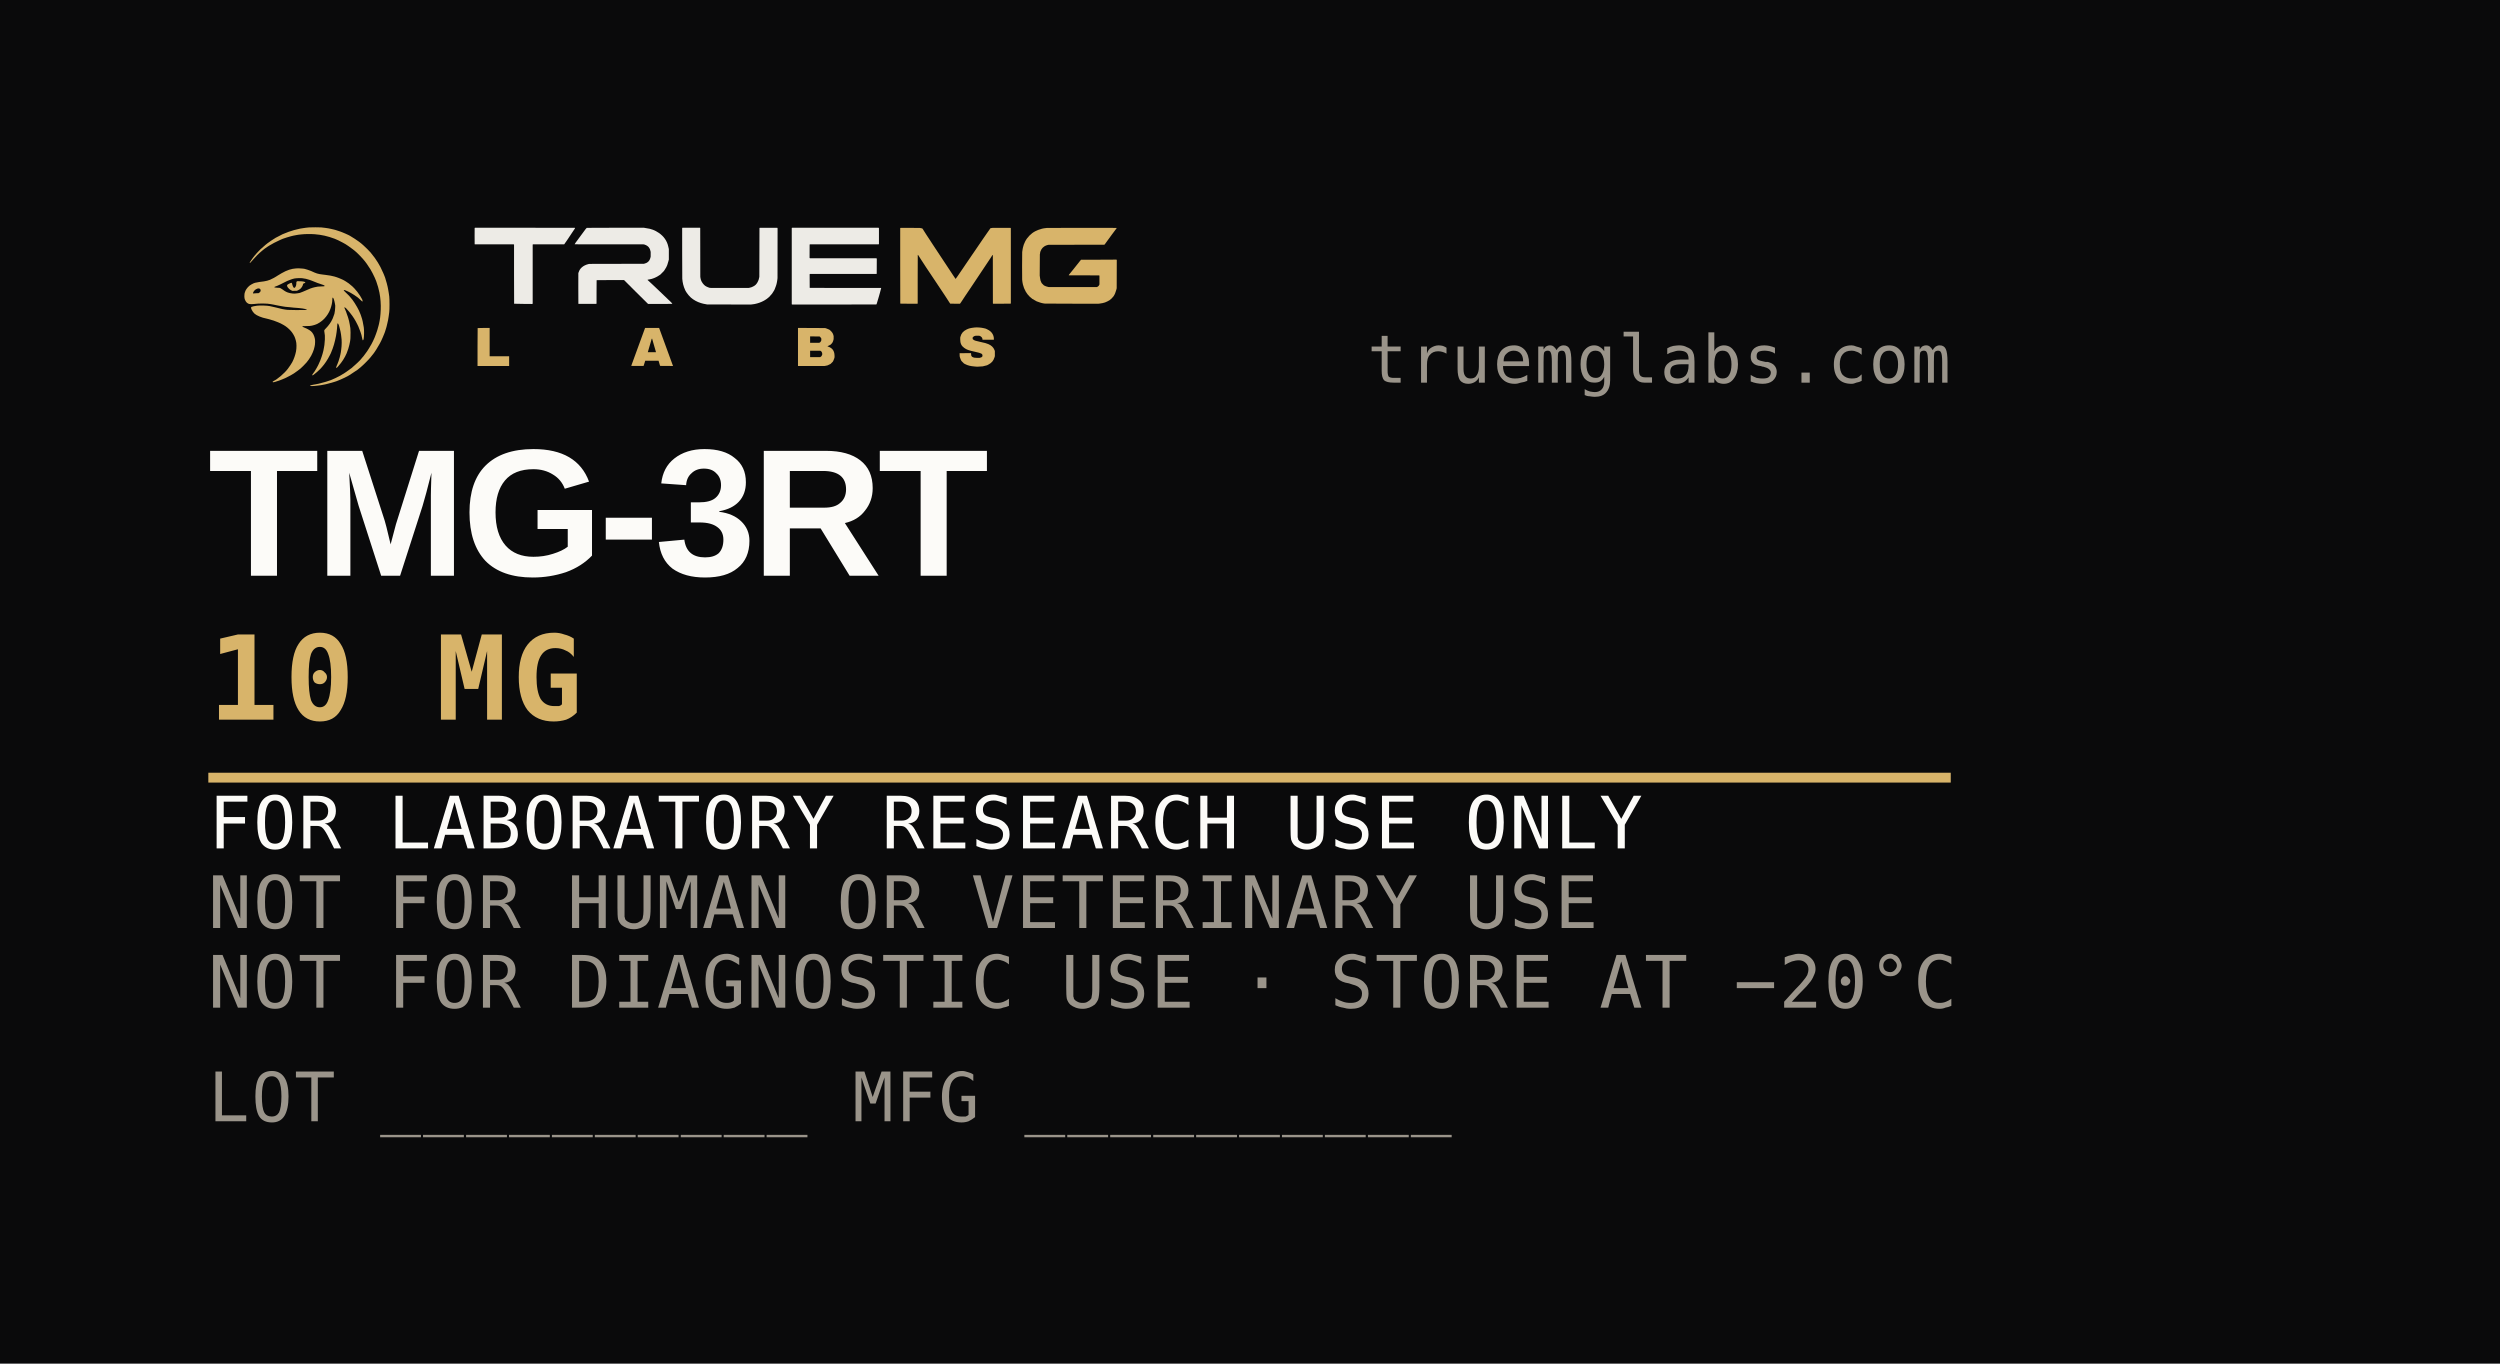
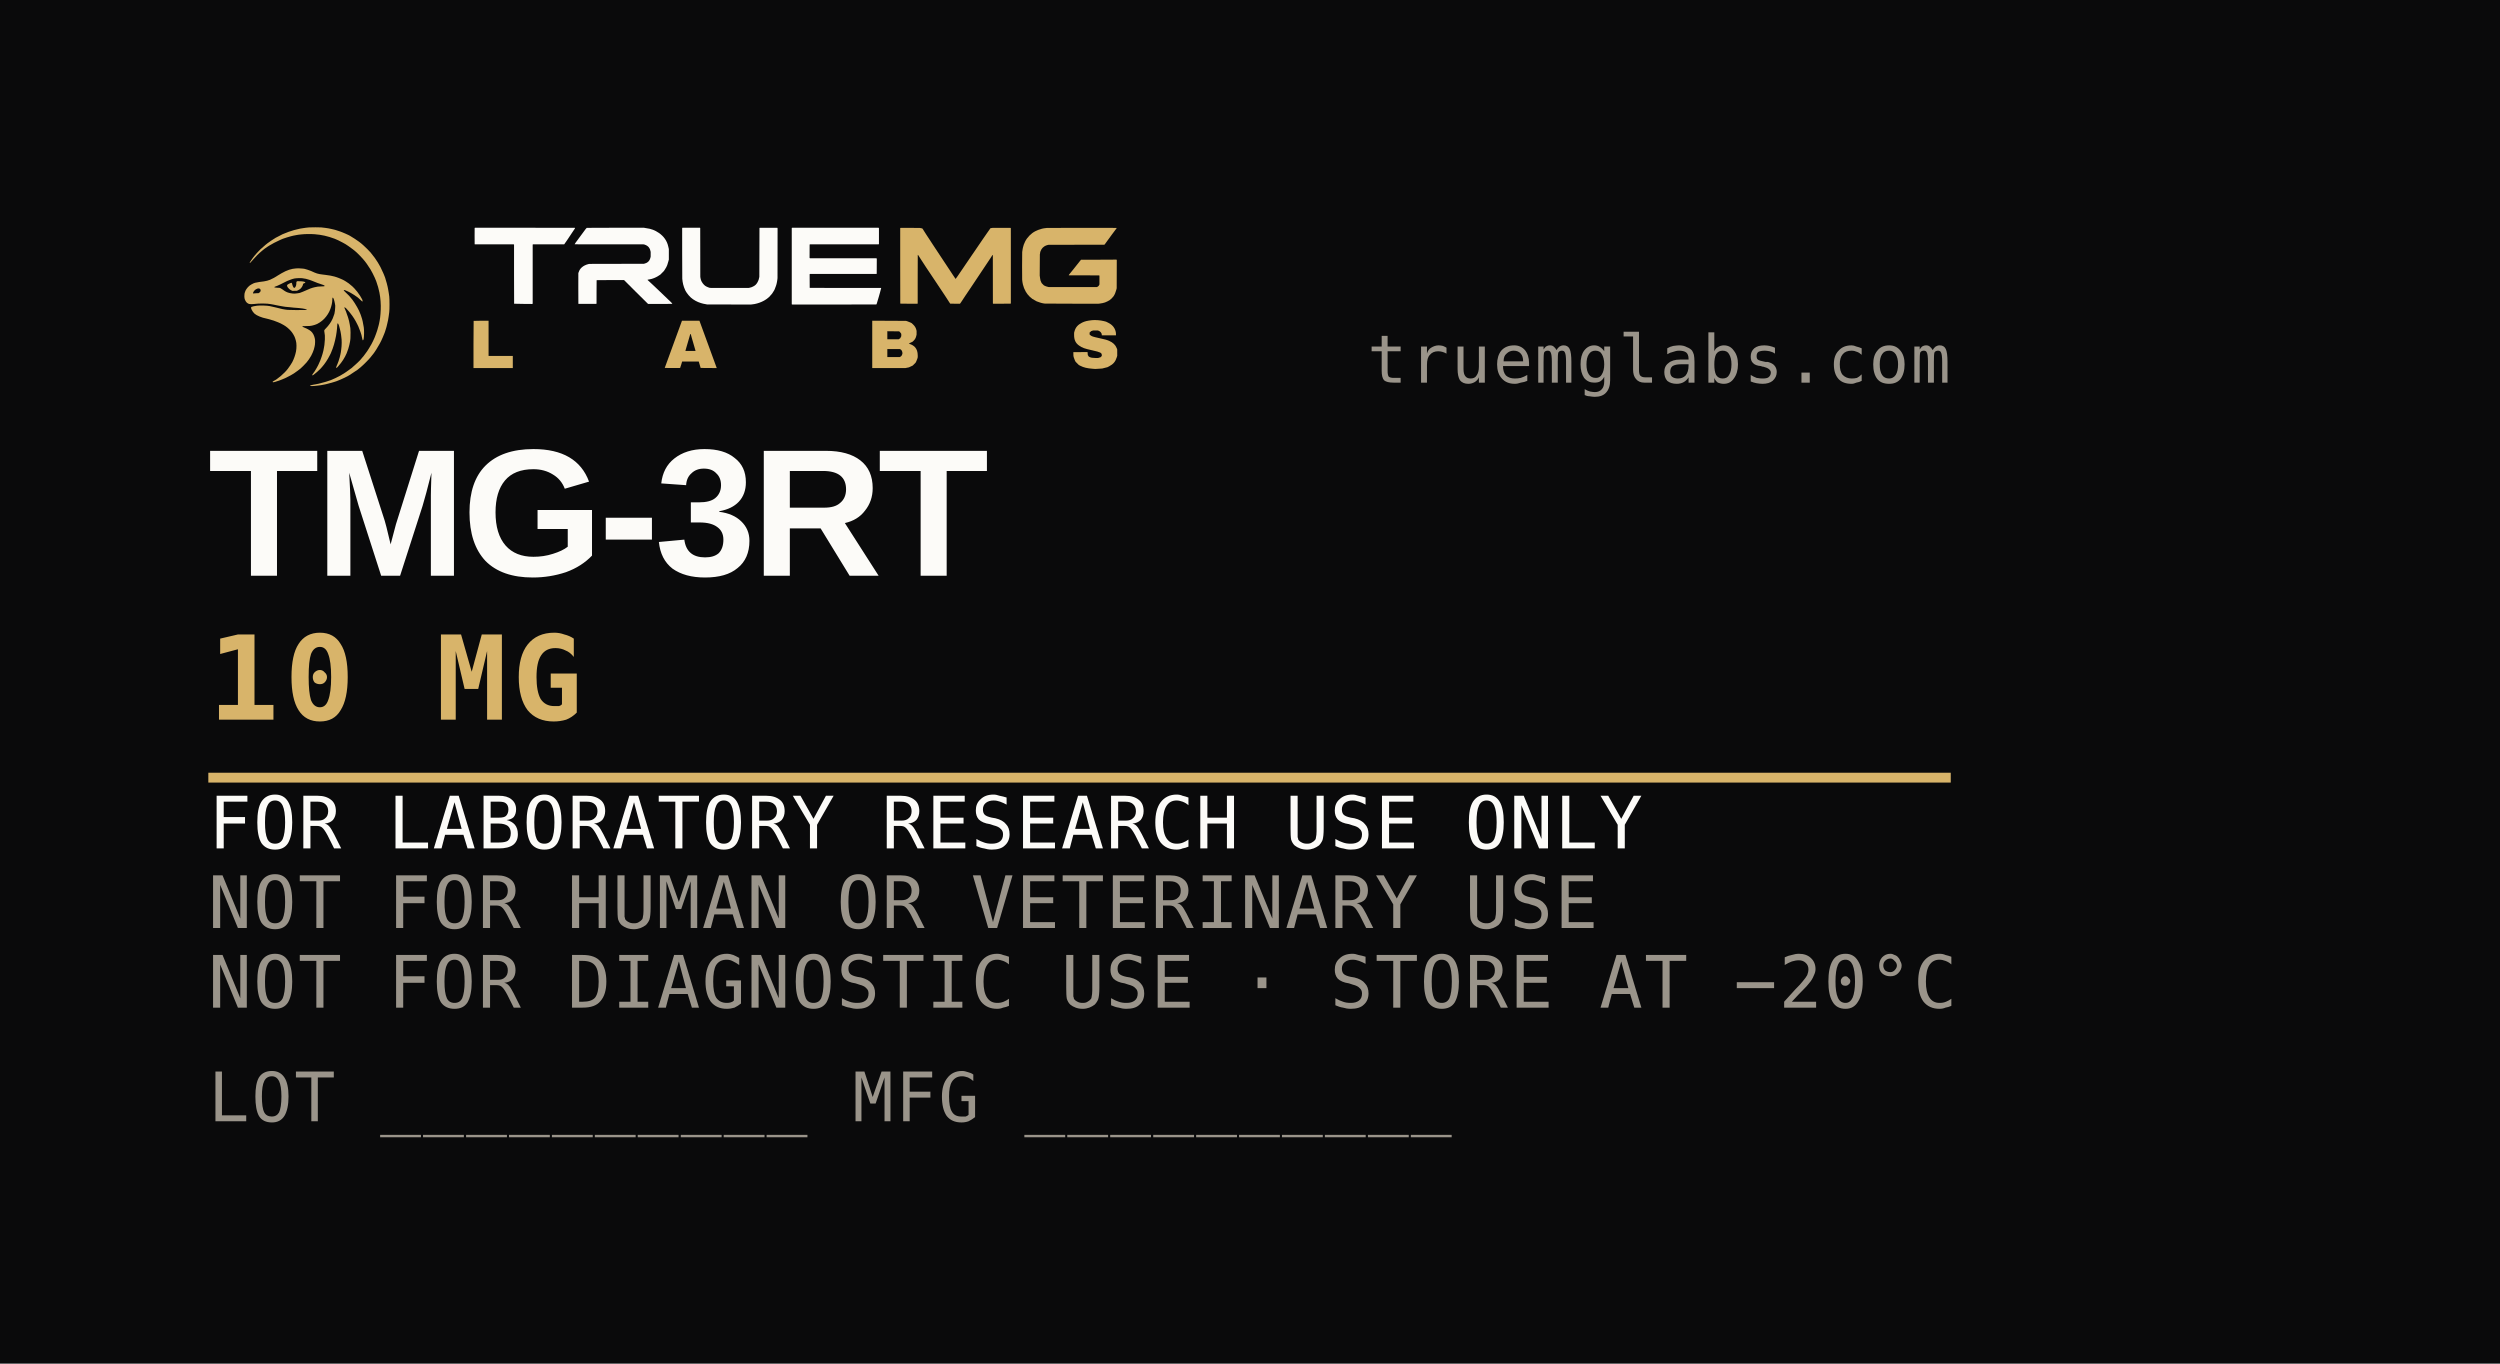
<svg xmlns="http://www.w3.org/2000/svg" width="66.0mm" height="36.0mm" viewBox="0 0 66.0 36.0">
  <rect x="0" y="0" width="66.0" height="36.0" fill="#0A0A0B" />
  <g transform="translate(5.500,5.300) scale(0.0035)">
    <g transform="translate(0,1600) scale(0.025,-0.025)" fill="#D8B46A" stroke="none">
      <path d="M30400 55957 c-297 -16 -720 -59 -940 -94 -220 -35 -598 -91 -840 -124 -768 -105 -982 -149 -2060 -419 -187 -47 -520 -130 -740 -184 -821 -204 -2477 -801 -3440 -1242 -528 -241 -1624 -809 -2100 -1086 -590 -345 -2063 -1335 -2434 -1636 -184 -150 -429 -344 -546 -432 -225 -171 -418 -340 -1592 -1400 -171 -154 -354 -346 -408 -427 -53 -81 -151 -178 -217 -217 -65 -39 -332 -323 -591 -631 -260 -307 -536 -632 -615 -722 -79 -90 -204 -252 -278 -361 -74 -110 -192 -263 -262 -340 -114 -126 -263 -343 -696 -1013 -216 -334 -206 -561 14 -319 54 61 220 236 368 390 148 154 351 382 453 506 583 717 1913 2044 2524 2520 187 146 376 305 420 354 124 139 986 773 1403 1033 152 95 430 269 617 387 719 454 2073 1166 2860 1505 308 133 603 269 657 303 136 88 871 359 1323 488 209 60 422 131 472 159 51 28 280 93 509 144 229 52 529 139 668 194 138 54 485 138 771 186 286 48 664 121 840 162 176 41 500 94 720 119 220 24 553 61 740 82 1195 135 2877 157 4140 55 2107 -171 3829 -563 6000 -1368 547 -203 1543 -682 2440 -1172 805 -441 925 -512 1273 -757 172 -121 406 -279 520 -351 314 -199 918 -640 1261 -920 168 -138 414 -333 546 -433 671 -512 2476 -2380 3072 -3178 171 -230 399 -535 507 -678 203 -270 597 -862 1144 -1720 301 -472 1075 -1973 1331 -2582 244 -582 288 -689 440 -1078 157 -402 526 -1548 526 -1634 0 -25 63 -271 139 -546 425 -1525 659 -3281 692 -5200 24 -1413 -143 -3550 -352 -4500 -43 -198 -116 -563 -160 -812 -45 -249 -115 -537 -156 -640 -40 -103 -95 -296 -122 -428 -70 -351 -400 -1420 -556 -1800 -45 -110 -126 -335 -179 -500 -303 -935 -1266 -2951 -1690 -3540 -48 -66 -136 -217 -195 -335 -59 -118 -223 -384 -363 -590 -141 -206 -291 -442 -333 -525 -80 -157 -865 -1223 -1119 -1521 -80 -93 -265 -302 -411 -463 -146 -160 -293 -345 -327 -409 -114 -218 -2195 -2185 -2830 -2676 -482 -373 -1297 -962 -1638 -1185 -187 -123 -392 -257 -455 -299 -933 -620 -1772 -1089 -2765 -1547 -1211 -558 -1273 -583 -2220 -892 -165 -54 -462 -153 -659 -220 -404 -137 -1597 -460 -1841 -499 -88 -14 -268 -60 -400 -101 -132 -42 -497 -113 -811 -159 -315 -46 -711 -117 -880 -159 -170 -41 -410 -95 -534 -119 -231 -46 -397 -133 -347 -183 95 -94 798 -124 1312 -56 165 22 480 57 700 78 872 82 1752 214 2260 340 209 52 470 107 580 122 229 33 1212 293 1670 443 170 56 494 152 720 213 225 62 554 167 730 234 812 310 1131 440 1222 499 54 35 216 108 361 162 314 117 1446 662 1757 846 121 71 355 207 520 301 366 210 1934 1241 2396 1576 184 134 481 371 660 526 178 155 414 350 524 433 303 227 1686 1577 2220 2165 530 584 702 788 1026 1220 124 165 288 365 363 445 76 80 195 237 265 348 69 111 214 324 322 474 107 150 267 390 356 533 591 958 912 1505 1022 1741 70 149 190 374 268 501 77 128 192 355 255 505 63 150 272 615 464 1033 191 418 388 895 437 1060 48 165 128 376 176 469 47 93 114 299 147 457 34 159 105 389 159 511 54 123 134 394 178 603 44 209 133 578 197 820 205 766 368 1607 466 2396 53 420 127 980 164 1244 103 719 104 3773 2 4678 -40 351 -80 651 -89 666 -10 15 -53 304 -97 642 -44 338 -123 794 -176 1014 -53 220 -110 499 -126 620 -35 263 -450 1784 -595 2180 -56 154 -103 326 -103 383 -1 57 -46 192 -102 300 -55 108 -130 296 -165 417 -36 121 -106 301 -157 400 -51 99 -137 297 -190 440 -127 339 -665 1495 -792 1700 -54 88 -134 241 -177 340 -180 415 -1143 1960 -1598 2567 -399 531 -784 1023 -1271 1625 -285 353 -1603 1669 -2131 2128 -215 187 -483 422 -594 522 -112 101 -303 252 -424 337 -121 85 -274 203 -340 262 -268 241 -2259 1538 -2760 1799 -154 81 -352 185 -440 232 -251 134 -937 448 -980 448 -21 0 -151 53 -289 119 -523 248 -1616 649 -2243 823 -194 54 -383 113 -420 133 -38 19 -212 65 -388 103 -176 37 -574 130 -885 205 -311 75 -689 154 -840 175 -151 22 -572 84 -935 139 -363 54 -912 118 -1220 141 -624 46 -2827 46 -3660 -1z" />
      <path d="M26520 43595 c-1503 -101 -2804 -534 -4460 -1485 -714 -409 -983 -571 -1100 -661 -55 -43 -163 -110 -240 -149 -77 -40 -201 -119 -276 -176 -252 -192 -912 -540 -1832 -966 -362 -168 -1371 -434 -1832 -483 -220 -24 -849 -105 -1397 -181 -1084 -151 -1615 -302 -2108 -598 -124 -75 -244 -136 -267 -136 -23 0 -123 -62 -222 -138 -99 -75 -243 -170 -319 -210 -194 -101 -835 -791 -958 -1032 -57 -110 -148 -261 -204 -335 -55 -74 -113 -191 -127 -260 -15 -69 -77 -242 -139 -385 -93 -215 -119 -350 -150 -780 -62 -878 26 -1314 388 -1935 234 -401 636 -717 1052 -828 273 -73 1001 -73 1501 0 1439 208 4011 182 5050 -52 99 -22 459 -87 800 -145 341 -57 728 -138 860 -179 132 -41 510 -114 840 -162 330 -47 780 -129 1000 -181 220 -51 607 -113 860 -136 253 -24 865 -80 1360 -124 495 -45 981 -98 1080 -118 99 -20 306 -37 460 -38 354 -3 1780 -140 2269 -220 561 -91 1231 -246 1282 -297 107 -107 -50 -145 -708 -168 -1005 -37 -4364 -9 -5019 41 -919 71 -2277 343 -3524 706 -295 86 -642 164 -1920 435 -801 170 -2892 235 -3833 119 -689 -85 -1433 -246 -1627 -352 -142 -77 -161 -105 -172 -254 -7 -100 14 -219 54 -296 36 -70 115 -247 175 -392 132 -321 525 -849 832 -1119 668 -585 2172 -1205 3551 -1464 184 -34 412 -90 507 -124 95 -34 263 -78 373 -99 481 -89 2334 -717 2607 -883 70 -43 250 -120 400 -172 244 -83 464 -195 1313 -665 764 -423 1614 -1125 2248 -1858 531 -613 1106 -1620 1268 -2220 39 -143 124 -429 189 -636 240 -761 257 -2233 37 -3317 -217 -1075 -632 -2255 -1116 -3173 -229 -434 -819 -1321 -1340 -2014 -1001 -1331 -3082 -3113 -4317 -3698 -201 -95 -291 -207 -251 -311 40 -104 505 -42 935 126 201 79 390 143 420 143 30 0 161 38 291 85 130 47 425 153 656 235 1057 378 1752 700 3120 1446 773 421 1073 619 2200 1450 708 522 898 688 1617 1407 888 889 1167 1215 1709 1992 459 658 952 1543 1074 1925 28 88 87 232 131 320 162 320 426 1184 487 1588 34 226 81 482 105 568 24 86 47 446 51 800 5 574 -6 700 -108 1164 -196 892 -591 1610 -1163 2111 -348 305 -1330 854 -1763 986 -288 88 -828 392 -822 463 7 83 242 104 886 80 867 -32 1816 58 2336 222 198 62 469 141 603 175 749 190 2014 1010 2759 1788 834 871 1481 1889 1872 2948 371 1003 586 2015 587 2767 0 510 43 700 159 700 169 0 460 -829 623 -1780 l107 -620 -22 -660 c-20 -592 -86 -1119 -231 -1831 -41 -202 -387 -1161 -474 -1316 -22 -40 -93 -192 -157 -337 -367 -838 -1079 -1848 -1882 -2673 -599 -615 -608 -633 -509 -1135 146 -744 192 -1447 147 -2272 -48 -871 -109 -1582 -139 -1632 -12 -18 -67 -361 -124 -762 -56 -401 -146 -867 -198 -1036 -53 -168 -107 -378 -122 -466 -14 -88 -78 -322 -141 -520 -64 -198 -160 -504 -214 -680 -152 -499 -411 -1216 -459 -1274 -24 -29 -90 -177 -147 -329 -57 -152 -145 -349 -195 -437 -51 -88 -122 -250 -158 -360 -36 -110 -119 -281 -185 -380 -66 -99 -120 -197 -120 -218 0 -20 -72 -160 -160 -310 -88 -149 -235 -402 -327 -562 -315 -549 -487 -810 -761 -1157 -516 -654 -501 -911 32 -556 404 269 1699 1403 2036 1782 132 149 367 412 523 584 778 860 1696 2237 2305 3457 131 264 289 579 351 700 62 121 141 322 177 448 36 125 128 358 204 519 77 160 140 315 140 345 0 29 52 183 115 341 392 980 975 3467 1107 4727 32 308 86 767 118 1020 33 253 61 649 62 880 5 962 253 961 558 -3 94 -296 211 -735 261 -977 49 -242 135 -611 191 -820 55 -209 121 -587 145 -840 25 -253 62 -559 82 -680 172 -1013 156 -2619 -38 -3940 -42 -286 -88 -619 -102 -740 -14 -121 -76 -427 -137 -680 -61 -253 -150 -622 -197 -820 -127 -538 -590 -1900 -721 -2122 -39 -66 -146 -312 -238 -546 -153 -393 -176 -552 -79 -552 54 0 393 237 393 275 0 17 149 195 331 395 955 1050 1835 2420 2383 3710 337 792 716 1965 832 2574 36 190 109 535 161 766 162 707 225 1653 199 3000 -22 1204 -30 1285 -245 2420 -174 915 -259 1298 -325 1453 -34 81 -78 246 -98 366 -20 121 -90 346 -154 500 -65 155 -172 452 -238 661 -219 697 -371 1096 -590 1549 -225 468 -255 587 -158 625 60 23 542 -311 542 -375 0 -18 167 -210 371 -426 204 -216 424 -465 490 -553 65 -88 227 -295 361 -460 806 -1000 1475 -2061 2055 -3260 159 -330 307 -633 329 -674 87 -161 473 -1149 536 -1371 37 -129 117 -352 179 -495 130 -300 330 -1063 443 -1694 78 -431 162 -666 238 -666 74 0 192 250 233 495 136 809 151 2549 29 3405 -164 1155 -478 2567 -677 3046 -53 129 -120 333 -147 454 -28 121 -91 301 -140 400 -49 99 -112 252 -139 340 -263 842 -1447 2937 -2313 4092 -647 863 -1321 1593 -2113 2292 -380 335 -559 564 -507 649 35 57 368 -4 513 -94 72 -44 234 -116 359 -159 125 -43 285 -113 354 -156 69 -43 225 -117 346 -164 193 -76 779 -416 1600 -929 143 -89 368 -246 500 -349 132 -103 324 -236 427 -295 103 -59 226 -156 273 -217 47 -60 209 -209 361 -330 151 -121 341 -298 423 -393 147 -172 412 -367 500 -367 65 0 11 374 -86 593 -41 95 -200 374 -352 620 -152 246 -308 510 -346 587 -75 150 -584 868 -818 1153 -619 756 -1136 1324 -1463 1607 -910 786 -1306 1090 -1806 1385 -172 102 -385 235 -473 295 -208 143 -717 397 -1153 577 -191 79 -504 209 -697 289 -192 80 -485 187 -650 238 -165 50 -453 139 -640 196 -545 168 -1843 407 -2580 476 -374 34 -869 97 -1100 139 -231 41 -582 94 -780 116 -361 41 -1191 293 -1520 460 -595 303 -1597 706 -2220 892 -828 248 -1011 292 -1227 295 -114 1 -339 19 -500 39 -451 57 -1085 72 -1593 38z m1750 -2955 c603 -47 1755 -303 2219 -493 182 -75 385 -148 451 -164 66 -15 237 -80 380 -143 809 -358 2387 -945 3079 -1146 331 -96 539 -198 665 -324 l62 -61 -65 -65 c-53 -53 -213 -68 -952 -89 -973 -28 -1196 -54 -1970 -230 -915 -207 -1807 -533 -2759 -1007 -349 -173 -1455 -617 -1800 -722 -198 -60 -1095 -189 -1477 -212 -768 -46 -2093 236 -2671 568 -510 292 -675 400 -952 621 -165 132 -444 309 -620 393 l-320 152 -722 36 c-406 19 -761 55 -810 82 -106 56 -115 157 -18 191 39 13 178 68 310 123 132 55 384 151 560 213 176 62 653 285 1060 495 407 211 947 483 1200 605 253 122 559 273 680 335 121 62 328 144 460 181 132 37 313 110 402 161 90 52 307 131 483 176 176 45 382 108 458 139 375 156 1784 254 2667 185z m-12741 -3188 c84 -49 157 -141 206 -259 153 -369 -11 -726 -452 -985 l-183 -108 -600 0 c-407 0 -628 -16 -687 -50 -118 -67 -232 -63 -294 11 -172 208 461 1091 900 1255 118 44 284 119 368 165 187 103 540 89 742 -29z" />
      <path d="M26687 39620 l-119 -100 -18 -470 c-17 -409 -36 -512 -147 -790 -197 -494 -466 -674 -672 -450 -159 174 -361 642 -408 950 -51 326 -114 458 -237 490 -131 34 -1056 -420 -1251 -615 -316 -316 318 -1235 1125 -1629 l379 -186 681 3 680 2 425 205 c315 151 495 269 691 452 333 312 649 831 725 1190 68 324 93 351 426 450 314 94 364 159 230 301 -178 190 -840 297 -1832 297 l-559 0 -119 -100z" />
    </g>
  </g>
  <g transform="translate(12.500,6.000) scale(0.003017)">
    <g transform="translate(0,681) scale(0.025,-0.025)" stroke="none">
-       <g fill="#EDEBE6">
+       <g fill="#FCFBF8">
        <path d="M465 27020 l-58 -59 -15 -2770 c-8 -1524 0 -2802 18 -2841 l33 -70 6816 0 6815 0 61 -61 61 -61 -3 -10322 c-2 -5867 12 -10336 32 -10355 19 -18 1457 -45 3195 -61 l3160 -28 70 77 70 78 0 10325 0 10325 77 42 78 41 5439 0 5440 0 86 110 c125 160 843 1198 1065 1538 295 455 724 1099 1709 2569 l910 1356 -12 104 -12 103 -17488 9 -17488 9 -59 -58z" />
        <path d="M39653 27037 c-49 -18 -221 -200 -384 -405 -458 -576 -1855 -2468 -2161 -2925 -179 -268 -743 -1037 -1416 -1929 -166 -221 -278 -407 -266 -440 l22 -57 12086 -12 12086 -12 278 -88 c640 -203 1152 -536 1485 -965 307 -395 445 -712 569 -1304 l66 -320 0 -800 0 -800 -66 -300 c-181 -812 -569 -1408 -1152 -1768 -273 -168 -352 -202 -789 -341 l-351 -111 -9580 -21 -9580 -22 -300 -72 c-898 -215 -1753 -647 -2317 -1169 -555 -514 -833 -960 -1109 -1776 l-74 -220 -9 -5315 c-6 -2923 5 -5341 24 -5374 l33 -60 3113 -1 3113 0 48 65 47 66 6 4063 c3 2235 15 4080 27 4100 13 21 2011 36 4813 36 l4790 0 4138 -4134 c2275 -2274 4176 -4155 4224 -4180 l88 -46 3836 0 c2110 0 4003 12 4207 26 l369 26 19 50 c22 57 -449 537 -1427 1453 -693 648 -3219 3069 -3680 3525 -144 143 -513 492 -821 776 -307 284 -765 716 -1018 960 -460 444 -678 647 -1334 1239 l-350 316 13 64 12 65 180 30 c98 16 287 47 419 68 1108 179 2211 624 3280 1324 l560 366 620 626 620 626 263 400 c457 695 732 1203 890 1648 218 612 370 1114 408 1352 14 88 56 250 92 360 l67 200 0 1860 0 1860 -67 280 c-37 154 -105 451 -152 660 -425 1916 -1544 3522 -3281 4711 -1373 939 -2719 1447 -4380 1652 -176 22 -437 66 -580 99 l-260 59 -9960 -6 c-5478 -3 -9999 -20 -10047 -38z" />
        <path d="M73081 27003 l-41 -78 3 -8632 c2 -4748 18 -8831 36 -9073 101 -1383 432 -2698 970 -3860 66 -143 137 -296 156 -340 20 -44 107 -188 194 -320 88 -132 189 -294 225 -360 209 -379 985 -1283 1459 -1702 967 -852 2219 -1538 3517 -1926 650 -194 1101 -302 1480 -354 165 -23 381 -62 480 -87 l180 -46 7678 -14 7679 -14 341 41 c875 105 996 127 1782 328 1078 274 2363 850 3164 1418 90 64 252 177 360 252 187 130 549 429 780 644 172 160 902 995 1009 1154 55 80 204 315 333 521 129 206 275 440 325 520 50 80 106 181 125 225 20 44 83 188 142 320 184 414 294 707 421 1120 67 220 148 481 179 580 32 99 77 306 101 460 24 154 62 337 84 406 22 69 70 384 107 700 l66 574 11 8700 12 8700 -51 100 -50 100 -3067 0 -3067 0 -52 -52 -52 -52 -24 -8508 -24 -8508 -44 -260 c-110 -664 -270 -1122 -588 -1684 -416 -734 -817 -1122 -1520 -1473 -547 -273 -643 -308 -1159 -424 l-449 -100 -6776 10 -6776 11 -200 71 c-110 39 -290 99 -400 133 -249 78 -763 334 -1012 503 -573 388 -1285 1345 -1482 1993 -23 77 -72 239 -109 360 -36 121 -85 364 -108 540 l-41 320 -14 8515 -13 8515 -45 55 -46 55 -3073 0 -3074 0 -42 -77z" />
        <path d="M111470 27037 l-70 -41 0 -13357 0 -13356 77 -42 78 -41 14699 0 c8085 0 14727 11 14761 23 73 29 147 254 589 1797 45 154 107 361 140 460 63 190 147 481 240 830 105 394 171 630 288 1030 333 1138 450 1584 428 1620 l-25 40 -12447 1 c-6847 0 -12469 14 -12496 31 l-47 30 -13 2367 -12 2367 52 52 52 52 11644 8 11643 7 44 44 44 44 13 2601 14 2601 -64 97 -64 98 -11636 0 -11636 0 -65 65 -65 65 9 2319 10 2320 55 55 56 56 12035 0 12036 0 42 77 41 78 0 2733 0 2734 -61 88 -61 87 -15129 1 -15129 0 -70 -41z" />
      </g>
      <g fill="#D8B46A">
        <path d="M149428 26991 l-69 -51 0 -13193 c0 -7256 10 -13210 23 -13230 14 -22 1228 -37 3012 -37 l2990 0 48 48 48 48 0 8485 c0 4667 11 8496 24 8510 51 51 137 -27 250 -225 101 -177 300 -490 866 -1360 66 -102 354 -541 640 -976 286 -435 601 -923 700 -1084 99 -162 321 -503 493 -760 172 -256 505 -753 740 -1103 235 -350 445 -663 467 -695 22 -31 510 -762 1084 -1623 574 -861 1170 -1754 1324 -1985 154 -231 405 -609 558 -840 153 -231 503 -754 776 -1163 274 -408 516 -772 538 -808 22 -36 195 -296 384 -577 189 -282 556 -836 816 -1232 1081 -1646 1205 -1838 1541 -2380 75 -121 155 -233 178 -249 22 -17 800 -30 1727 -30 l1686 -1 119 135 c65 75 217 295 338 490 237 384 977 1507 1354 2055 228 331 2457 3644 2617 3889 44 67 699 1051 1456 2187 757 1135 1423 2135 1480 2222 180 274 1884 2825 1961 2936 156 223 1269 1899 1393 2098 72 114 250 393 396 620 l265 412 64 -13 65 -12 10 -8456 10 -8455 45 -54 45 -54 3045 1 c1675 0 3068 15 3097 33 l52 33 3 9997 c2 5498 1 11430 -2 13183 l-5 3187 -64 64 -64 64 -3106 -3 -3106 -4 -378 -57 -379 -56 -90 -91 c-86 -86 -510 -688 -1208 -1715 -174 -255 -384 -561 -468 -680 -84 -119 -276 -396 -427 -616 -151 -220 -458 -665 -682 -990 -1061 -1535 -1504 -2184 -2993 -4392 -102 -151 -291 -424 -420 -606 -395 -558 -1826 -2658 -2692 -3952 -243 -363 -534 -795 -646 -960 -362 -533 -933 -1370 -1216 -1780 -151 -220 -481 -706 -734 -1080 -645 -958 -666 -976 -803 -710 -42 83 -173 285 -290 450 -117 165 -304 439 -414 609 -110 170 -319 485 -464 700 -262 388 -699 1050 -1710 2591 -288 440 -580 881 -649 980 -69 99 -254 378 -411 620 -158 242 -361 548 -451 680 -281 410 -2516 3790 -2639 3990 -64 104 -235 365 -380 580 -145 214 -333 498 -417 630 -84 132 -354 546 -599 920 -245 374 -615 940 -823 1259 -207 318 -435 660 -505 760 -71 99 -211 316 -313 481 -101 165 -291 462 -420 660 -130 198 -296 457 -368 575 -72 117 -167 271 -211 341 -44 69 -139 228 -212 352 -169 288 -192 306 -474 358 -129 23 -333 61 -454 84 l-220 41 -3341 16 -3341 15 -70 -51z" />
        <path d="M200748 27015 c-12 -12 -199 -36 -415 -54 -432 -34 -1041 -135 -1353 -224 -1056 -300 -1666 -529 -2360 -890 -1428 -741 -2792 -2118 -3512 -3547 -409 -812 -663 -1509 -787 -2160 -25 -132 -70 -357 -100 -500 -79 -379 -135 -742 -162 -1060 -43 -494 -55 -9253 -14 -9700 56 -610 149 -1204 259 -1660 102 -419 325 -1132 377 -1200 16 -22 80 -166 140 -320 130 -331 384 -846 530 -1076 305 -481 394 -610 605 -874 491 -615 1084 -1182 1642 -1570 290 -202 1442 -860 1505 -860 28 0 101 -26 164 -59 200 -104 621 -251 1093 -383 253 -70 546 -153 651 -184 105 -31 330 -75 500 -97 170 -23 390 -53 489 -68 99 -14 4347 -33 9440 -40 l9260 -14 540 64 c656 78 1322 222 1791 386 457 161 1227 540 1629 803 397 259 1101 959 1378 1369 420 622 746 1395 972 2303 l125 500 14 4945 15 4946 -71 71 -71 71 -1581 -27 c-870 -14 -3652 -26 -6184 -26 l-4603 0 -358 -430 c-730 -878 -909 -1102 -1673 -2099 -240 -314 -558 -715 -706 -891 -148 -176 -383 -466 -523 -644 -337 -431 -699 -871 -887 -1081 -88 -98 -148 -202 -140 -243 l14 -72 5305 -10 5304 -10 53 -64 53 -63 2 -1507 2 -1506 -91 -224 c-110 -274 -304 -474 -603 -623 l-226 -113 -8400 4 -8400 4 -320 70 c-469 102 -882 246 -1179 409 l-261 145 -360 364 -361 364 -139 260 c-255 475 -361 834 -439 1480 -25 209 -65 499 -88 643 l-43 264 25 3744 25 3744 40 105 c22 58 40 190 41 293 1 337 223 944 505 1380 483 748 1297 1294 2194 1474 l240 48 9794 23 9795 22 117 140 c64 77 166 212 225 299 139 203 491 691 749 1038 529 712 1029 1396 1202 1646 106 153 235 331 287 397 354 447 648 839 1069 1427 120 168 302 408 403 532 l184 226 -13 87 -12 88 -12145 8 c-6680 5 -12155 -1 -12167 -13z" />
      </g>
    </g>
-     <g transform="translate(0,811.8) scale(1.607877)">
-       <g transform="translate(0,300) scale(0.025,-0.025)" fill="#D8B46A" stroke="none">
-         <path d="M109060 10374 c-883 -105 -1223 -191 -1720 -433 -723 -354 -1137 -832 -1320 -1524 l-62 -237 -3 -388 c-4 -854 255 -1416 851 -1840 580 -413 916 -536 2354 -856 1425 -317 1640 -428 1640 -841 l0 -141 -113 -114 -114 -113 -214 -63 -214 -64 -425 0 c-504 0 -844 55 -1052 172 l-152 85 -83 134 -83 134 -20 258 -21 258 -1245 -10 -1244 -11 9 -334 9 -334 66 -266 c36 -146 121 -374 189 -506 l125 -240 281 -282 281 -281 281 -146 c560 -291 1154 -435 2099 -509 l500 -39 606 38 606 39 461 117 462 116 312 163 c696 362 1073 805 1299 1525 l94 299 -2 560 -2 560 -94 240 c-217 556 -654 973 -1318 1259 -413 178 -717 261 -1834 501 -954 205 -1224 295 -1434 476 l-146 126 -4 173 -5 172 146 134 147 134 173 52 173 51 400 1 400 1 151 -53 c299 -106 549 -418 549 -685 l0 -122 1240 0 1240 0 0 232 c0 429 -157 880 -432 1244 -232 306 -531 541 -948 745 l-360 176 -388 100 c-588 151 -1538 223 -2092 157z" />
-         <path d="M907 10253 c-15 -14 -27 -1877 -27 -4140 l0 -4113 3440 0 3440 0 0 1060 0 1060 -2120 0 -2120 0 0 3080 0 3080 -1293 0 c-712 0 -1306 -12 -1320 -27z" />
-         <path d="M37329 10210 c-16 -38 -696 -1897 -1510 -4130 l-1482 -4060 1338 -11 c735 -5 1345 -2 1355 8 10 10 94 267 186 571 l167 552 1453 0 1453 0 166 -560 166 -560 1408 -11 1408 -10 -54 150 c-226 634 -2882 7899 -2925 8001 l-54 130 -1523 0 -1524 0 -28 -70z m1733 -2892 c92 -340 278 -981 413 -1425 135 -444 245 -826 245 -850 l0 -43 -880 0 -880 0 0 35 c0 20 118 428 261 908 144 480 325 1099 402 1375 77 276 150 534 162 574 12 40 41 66 65 58 l43 -14 169 -618z" />
-         <path d="M70640 6143 l0 -4143 2902 0 2901 0 309 62 308 62 334 158 333 158 252 251 251 252 125 248 c69 137 153 351 185 477 l60 229 -1 321 c-1 601 -160 1085 -470 1430 -201 224 -556 447 -848 535 -133 40 -241 82 -241 95 0 12 146 91 325 175 l324 152 189 177 c231 216 381 483 460 821 l61 257 0 322 1 321 -62 239 c-83 323 -270 621 -559 892 l-241 226 -260 128 c-143 71 -368 160 -499 198 l-239 69 -2950 15 -2950 15 0 -4142z m4807 2197 c59 -44 145 -145 190 -225 l83 -146 0 -196 0 -196 -90 -178 -90 -178 -136 -91 -136 -90 -994 0 -994 0 0 702 0 702 1030 -12 1030 -12 107 -80z m151 -3079 c149 -77 276 -287 306 -506 l24 -176 -47 -179 c-53 -196 -161 -336 -329 -424 l-108 -56 -1082 0 -1082 0 0 700 0 700 1102 0 1102 0 114 -59z" />
+     <g transform="translate(0,811.8) scale(2.00071)">
+       <g transform="translate(0,214) scale(0.025,-0.025)" fill="#D8B46A" stroke="none">
+         <path d="M108180 8534 c-883 -105 -1223 -191 -1720 -433 -723 -354 -1137 -832 -1320 -1524 l-62 -237 -3 -388 c-4 -854 255 -1416 851 -1840 580 -413 916 -536 2354 -856 1425 -317 1640 -428 1640 -841 l0 -141 -113 -114 -114 -113 -214 -63 -214 -64 -425 0 c-504 0 -844 55 -1052 172 l-152 85 -83 134 -83 134 -20 258 -21 258 -1245 -10 -1244 -11 9 -334 9 -334 66 -266 c36 -146 121 -374 189 -506 l125 -240 281 -282 281 -281 281 -146 c560 -291 1154 -435 2099 -509 l500 -39 606 38 606 39 461 117 462 116 312 163 c696 362 1073 805 1299 1525 l94 299 -2 560 -2 560 -94 240 c-217 556 -654 973 -1318 1259 -413 178 -717 261 -1834 501 -954 205 -1224 295 -1434 476 l-146 126 -4 173 -5 172 146 134 147 134 173 52 173 51 400 1 400 1 151 -53 c299 -106 549 -418 549 -685 l0 -122 1240 0 1240 0 0 232 c0 429 -157 880 -432 1244 -232 306 -531 541 -948 745 l-360 176 -388 100 c-588 151 -1538 223 -2092 157z" />
+         <path d="M27 8413 c-15 -14 -27 -1877 -27 -4140 l0 -4113 3440 0 3440 0 0 1060 0 1060 -2120 0 -2120 0 0 3080 0 3080 -1293 0 c-712 0 -1306 -12 -1320 -27z" />
+         <path d="M36449 8370 c-16 -38 -696 -1897 -1510 -4130 l-1482 -4060 1338 -11 c735 -5 1345 -2 1355 8 10 10 94 267 186 571 l167 552 1453 0 1453 0 166 -560 166 -560 1408 -11 1408 -10 -54 150 c-226 634 -2882 7899 -2925 8001 l-54 130 -1523 0 -1524 0 -28 -70z m1733 -2892 c92 -340 278 -981 413 -1425 135 -444 245 -826 245 -850 l0 -43 -880 0 -880 0 0 35 c0 20 118 428 261 908 144 480 325 1099 402 1375 77 276 150 534 162 574 12 40 41 66 65 58 l43 -14 169 -618z" />
+         <path d="M69760 4303 l0 -4143 2902 0 2901 0 309 62 308 62 334 158 333 158 252 251 251 252 125 248 c69 137 153 351 185 477 l60 229 -1 321 c-1 601 -160 1085 -470 1430 -201 224 -556 447 -848 535 -133 40 -241 82 -241 95 0 12 146 91 325 175 l324 152 189 177 c231 216 381 483 460 821 l61 257 0 322 1 321 -62 239 c-83 323 -270 621 -559 892 l-241 226 -260 128 c-143 71 -368 160 -499 198 l-239 69 -2950 15 -2950 15 0 -4142z m4807 2197 c59 -44 145 -145 190 -225 l83 -146 0 -196 0 -196 -90 -178 -90 -178 -136 -91 -136 -90 -994 0 -994 0 0 702 0 702 1030 -12 1030 -12 107 -80z m151 -3079 c149 -77 276 -287 306 -506 l24 -176 -47 -179 c-53 -196 -161 -336 -329 -424 l-108 -56 -1082 0 -1082 0 0 700 0 700 1102 0 1102 0 114 -59z" />
      </g>
    </g>
  </g>
  <text x="51.50" y="10.10" text-anchor="end" font-family="IBM Plex Mono, SF Mono, Menlo, monospace" font-size="1.75" letter-spacing="0.05" fill="#9A948A">truemglabs.com</text>
  <text x="5.5" y="15.20" font-family="Archivo Black, Archivo, Helvetica Neue, Arial, sans-serif" font-weight="900" font-size="4.80" letter-spacing="-0.12" fill="#FCFBF8">TMG-3RT</text>
  <text x="5.5" y="19.00" font-family="IBM Plex Mono, SF Mono, Menlo, monospace" font-weight="600" font-size="3.10" letter-spacing="0.14" fill="#D8B46A">10 MG</text>
  <rect x="5.5" y="20.40" width="46.00" height="0.26" fill="#D8B46A" />
  <text x="5.5" y="22.40" font-family="IBM Plex Mono, SF Mono, Menlo, monospace" font-size="1.90" letter-spacing="0.04" fill="#FCFBF8">FOR LABORATORY RESEARCH USE ONLY</text>
  <text x="5.5" y="24.50" font-family="IBM Plex Mono, SF Mono, Menlo, monospace" font-size="1.90" letter-spacing="0.04" fill="#9A948A">NOT FOR HUMAN OR VETERINARY USE</text>
  <text x="5.5" y="26.60" font-family="IBM Plex Mono, SF Mono, Menlo, monospace" font-size="1.90" letter-spacing="0.04" fill="#9A948A">NOT FOR DIAGNOSTIC USE · STORE AT −20°C</text>
  <text x="5.5" y="29.60" font-family="IBM Plex Mono, SF Mono, Menlo, monospace" font-size="1.80" letter-spacing="0.05" fill="#9A948A">LOT __________   MFG __________</text>
</svg>
